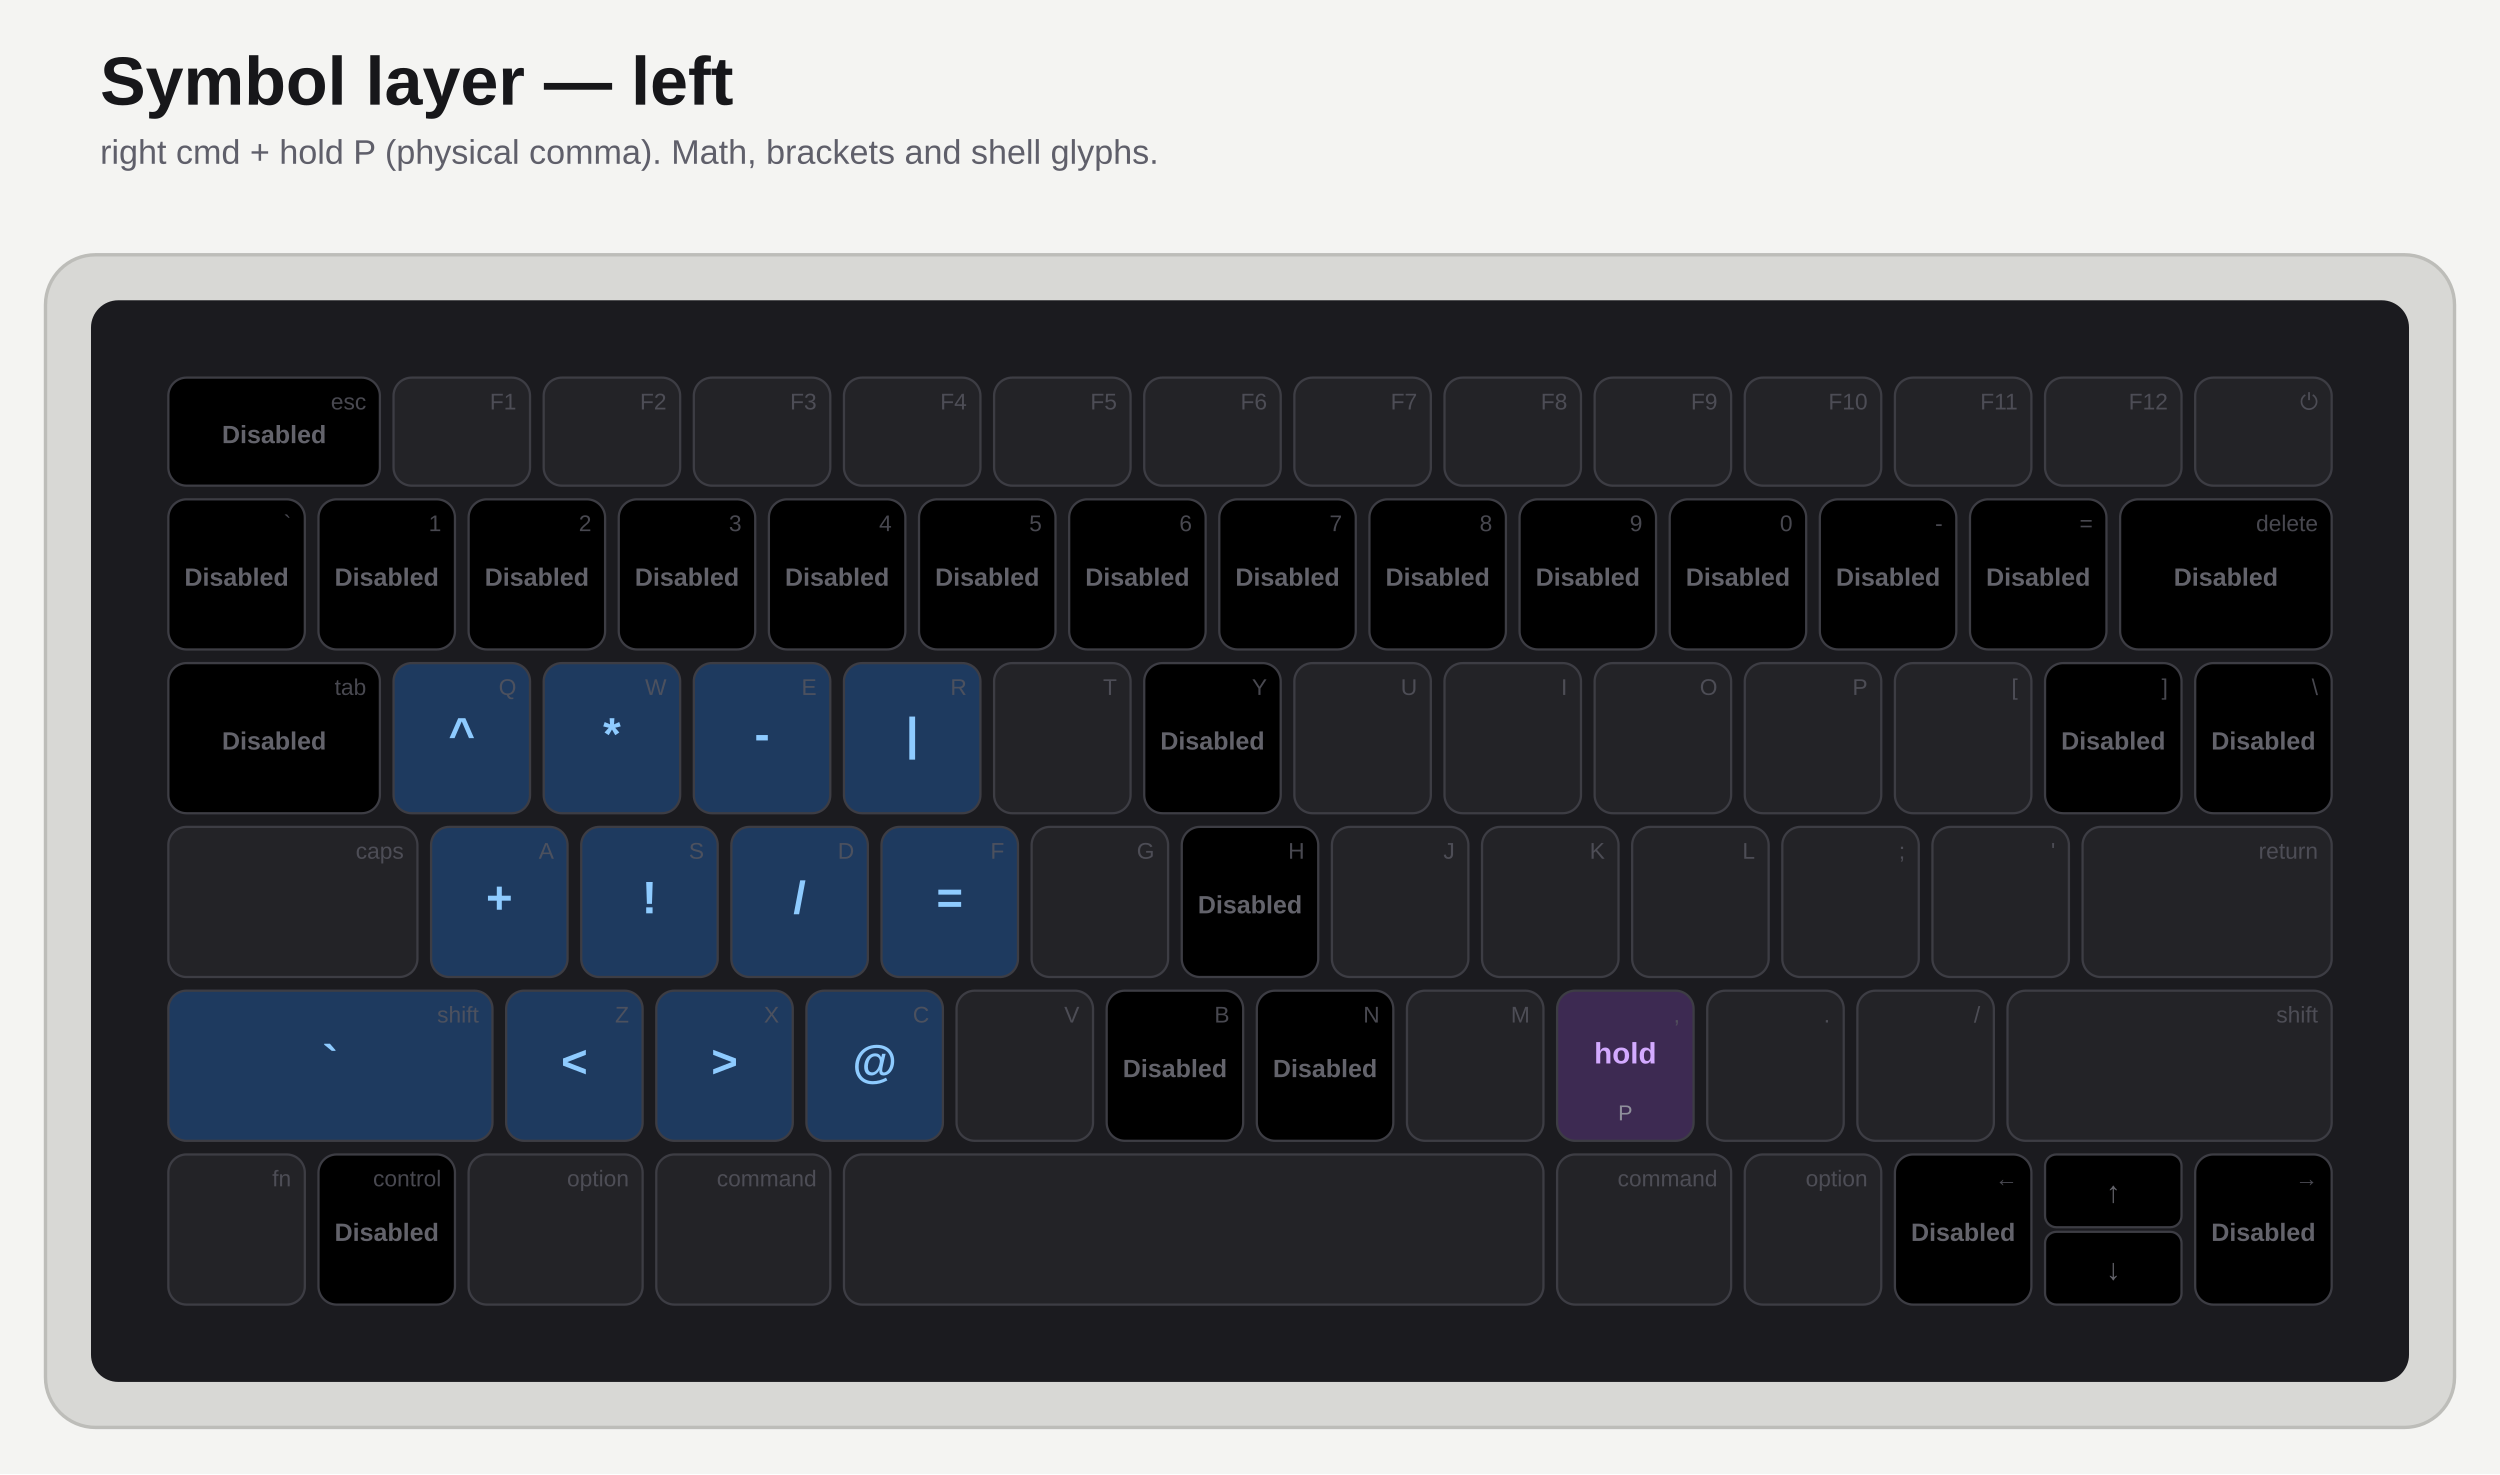
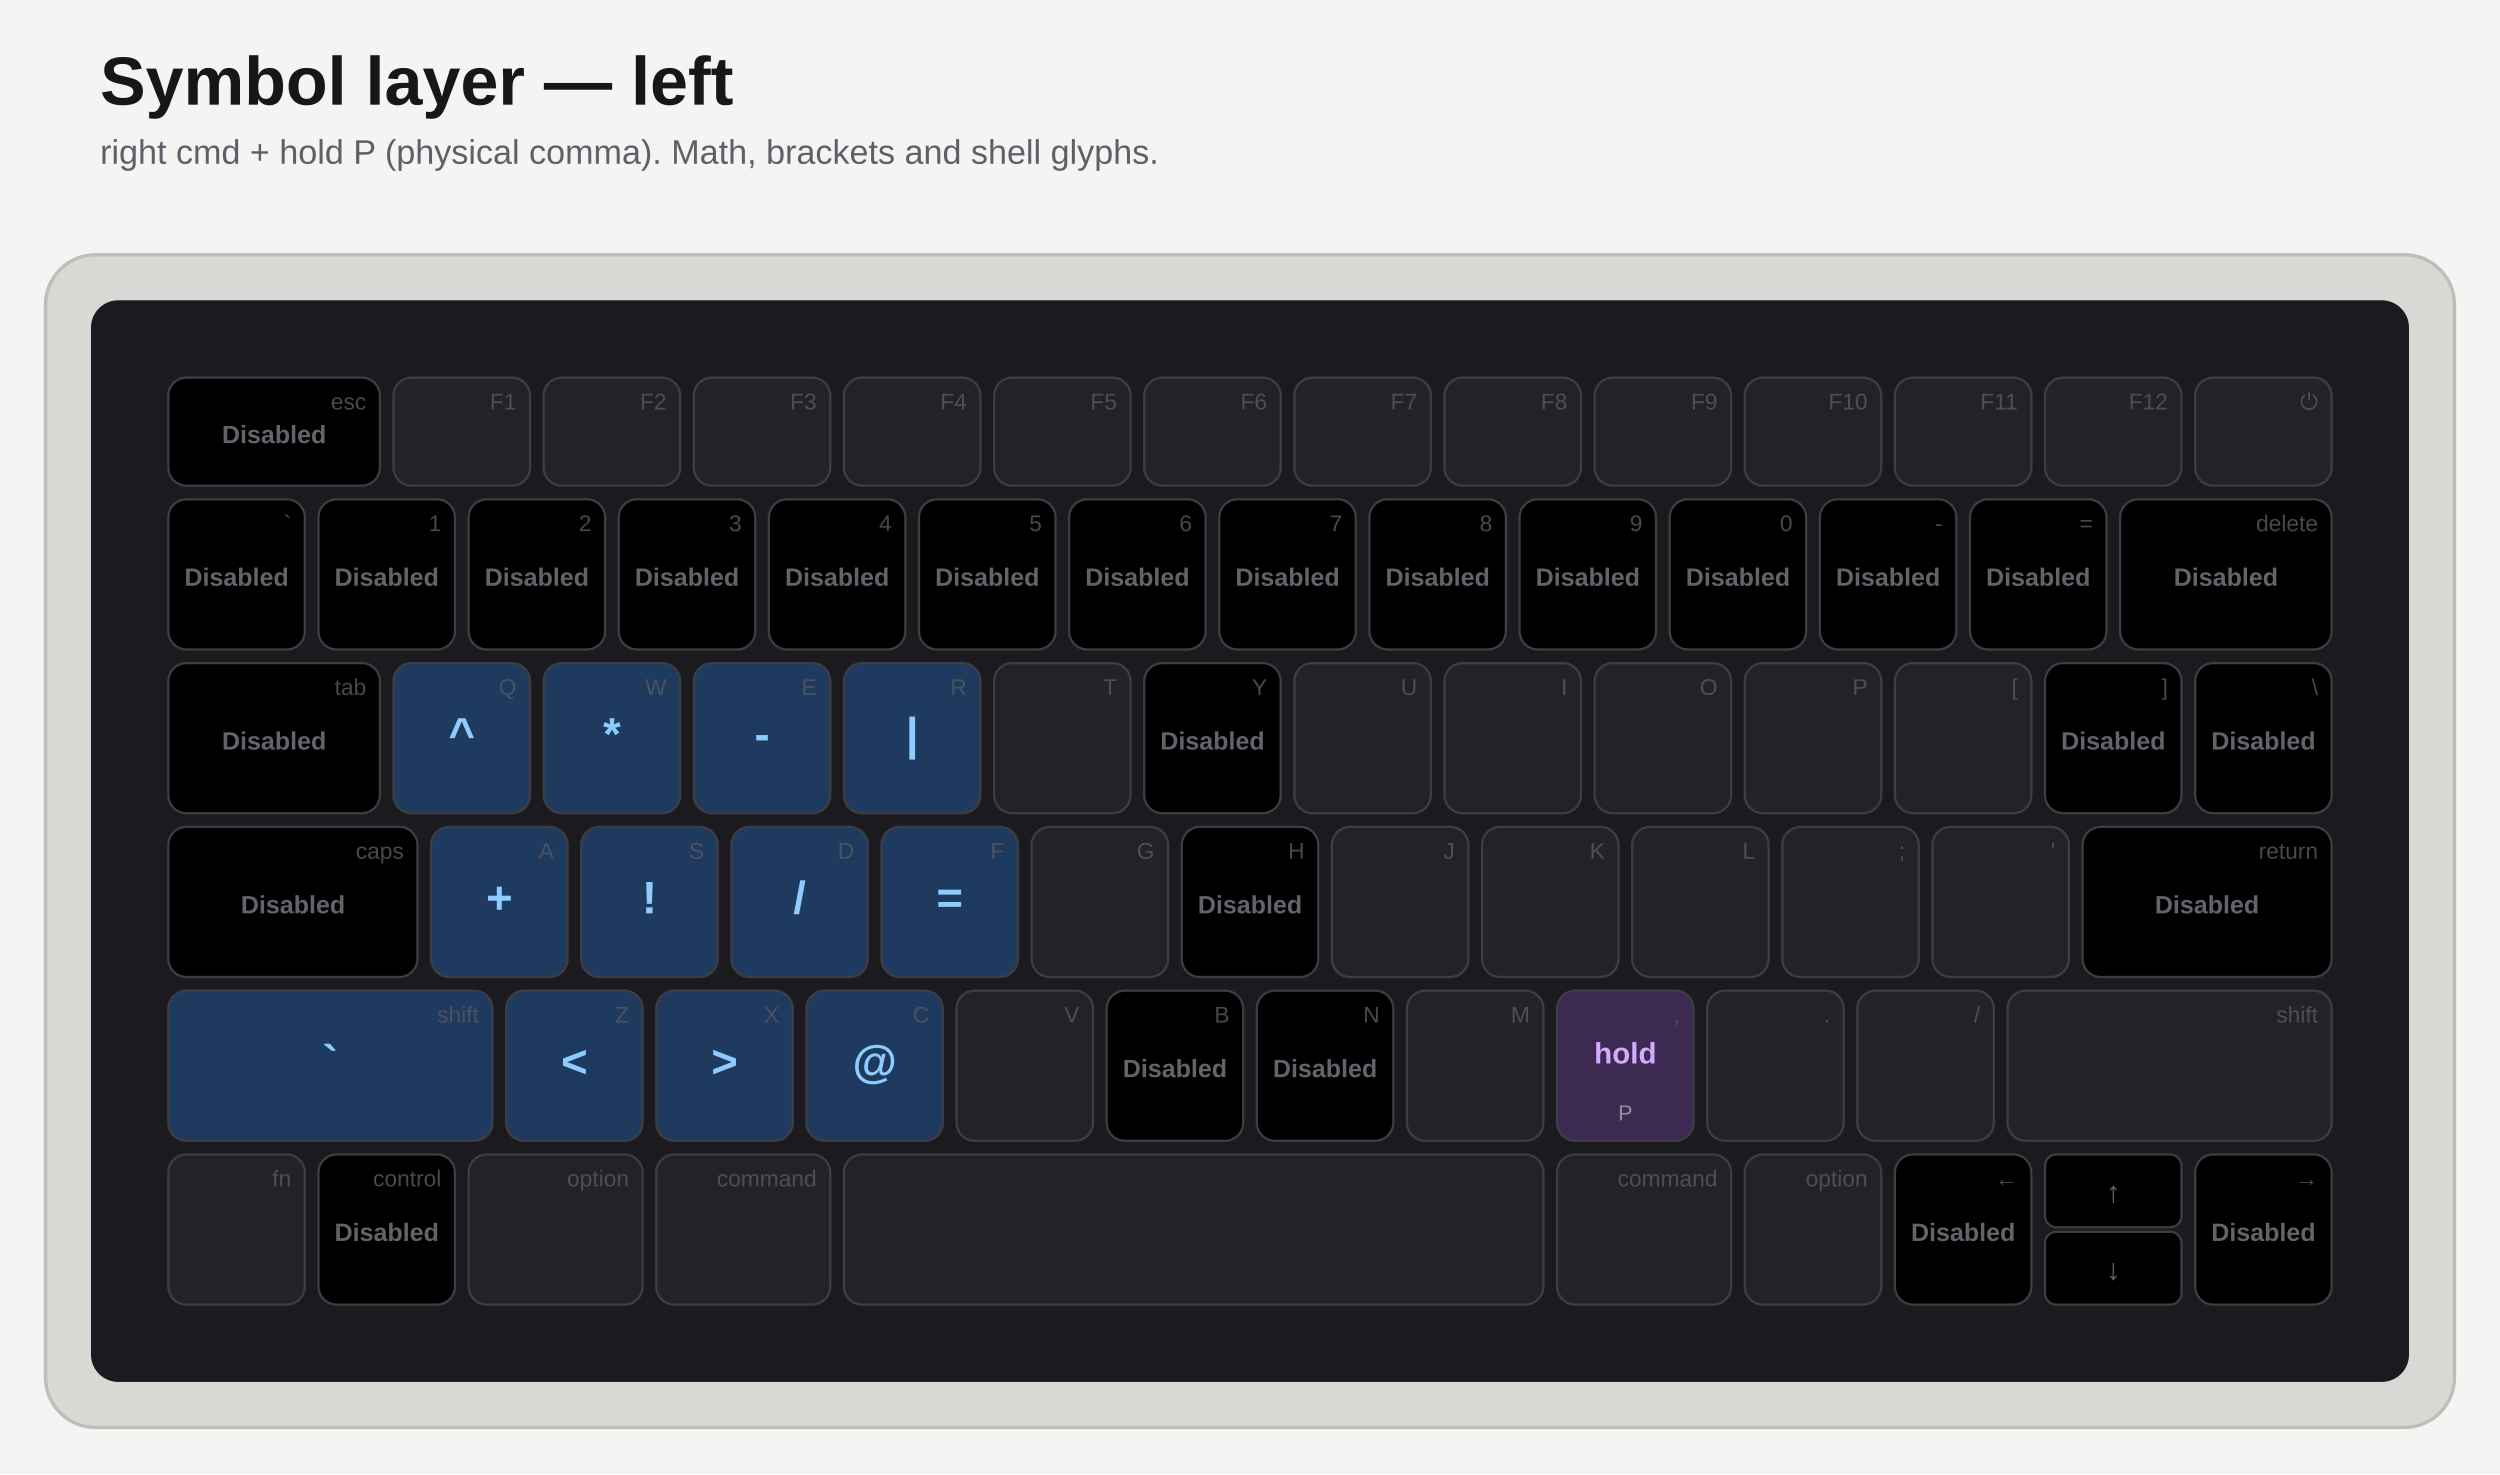
<svg xmlns="http://www.w3.org/2000/svg" width="1099" height="648" viewBox="0 0 1099 648" role="img" aria-label="Symbol layer — left layer of the splitmac">
  <rect width="1099" height="648" fill="#f4f4f2" />
  <text x="44.0" y="46.0" fill="#17171a" font-size="30" font-weight="700" text-anchor="start" opacity="1.0" font-family="-apple-system, BlinkMacSystemFont, 'SF Pro Text', 'Helvetica Neue', Arial, sans-serif">Symbol layer — left</text>
  <text x="44.0" y="72.0" fill="#5f5f6a" font-size="15" font-weight="400" text-anchor="start" opacity="1.0" font-family="-apple-system, BlinkMacSystemFont, 'SF Pro Text', 'Helvetica Neue', Arial, sans-serif">right cmd + hold P (physical comma). Math, brackets and shell glyphs.</text>
  <rect x="20.0" y="112.0" width="1059.0" height="515.5" rx="22" fill="#d8d8d5" stroke="#bdbdb9" stroke-width="1.5" />
  <rect x="40.0" y="132.0" width="1019.0" height="475.5" rx="12" fill="#1b1b1f" />
  <rect x="74.0" y="166.0" width="93.0" height="47.5" rx="8" fill="#000000" stroke="#3d3d44" stroke-width="1" />
  <text x="161.0" y="180.0" fill="#55555e" font-size="10" font-weight="500" text-anchor="end" opacity="0.85" font-family="-apple-system, BlinkMacSystemFont, 'SF Pro Text', 'Helvetica Neue', Arial, sans-serif">esc</text>
  <text x="120.5" y="194.8" fill="#63636b" font-size="11" font-weight="600" text-anchor="middle" opacity="1.0" font-family="-apple-system, BlinkMacSystemFont, 'SF Pro Text', 'Helvetica Neue', Arial, sans-serif">Disabled</text>
  <rect x="173.0" y="166.0" width="60.0" height="47.5" rx="8" fill="#232327" stroke="#3d3d44" stroke-width="1" />
  <text x="227.0" y="180.0" fill="#55555e" font-size="10" font-weight="500" text-anchor="end" opacity="0.85" font-family="-apple-system, BlinkMacSystemFont, 'SF Pro Text', 'Helvetica Neue', Arial, sans-serif">F1</text>
  <rect x="239.0" y="166.0" width="60.0" height="47.5" rx="8" fill="#232327" stroke="#3d3d44" stroke-width="1" />
  <text x="293.0" y="180.0" fill="#55555e" font-size="10" font-weight="500" text-anchor="end" opacity="0.85" font-family="-apple-system, BlinkMacSystemFont, 'SF Pro Text', 'Helvetica Neue', Arial, sans-serif">F2</text>
  <rect x="305.0" y="166.0" width="60.0" height="47.5" rx="8" fill="#232327" stroke="#3d3d44" stroke-width="1" />
  <text x="359.0" y="180.0" fill="#55555e" font-size="10" font-weight="500" text-anchor="end" opacity="0.85" font-family="-apple-system, BlinkMacSystemFont, 'SF Pro Text', 'Helvetica Neue', Arial, sans-serif">F3</text>
  <rect x="371.0" y="166.0" width="60.0" height="47.5" rx="8" fill="#232327" stroke="#3d3d44" stroke-width="1" />
  <text x="425.0" y="180.0" fill="#55555e" font-size="10" font-weight="500" text-anchor="end" opacity="0.85" font-family="-apple-system, BlinkMacSystemFont, 'SF Pro Text', 'Helvetica Neue', Arial, sans-serif">F4</text>
  <rect x="437.0" y="166.0" width="60.0" height="47.5" rx="8" fill="#232327" stroke="#3d3d44" stroke-width="1" />
  <text x="491.0" y="180.0" fill="#55555e" font-size="10" font-weight="500" text-anchor="end" opacity="0.85" font-family="-apple-system, BlinkMacSystemFont, 'SF Pro Text', 'Helvetica Neue', Arial, sans-serif">F5</text>
  <rect x="503.0" y="166.0" width="60.0" height="47.5" rx="8" fill="#232327" stroke="#3d3d44" stroke-width="1" />
  <text x="557.0" y="180.0" fill="#55555e" font-size="10" font-weight="500" text-anchor="end" opacity="0.85" font-family="-apple-system, BlinkMacSystemFont, 'SF Pro Text', 'Helvetica Neue', Arial, sans-serif">F6</text>
  <rect x="569.0" y="166.0" width="60.0" height="47.5" rx="8" fill="#232327" stroke="#3d3d44" stroke-width="1" />
  <text x="623.0" y="180.0" fill="#55555e" font-size="10" font-weight="500" text-anchor="end" opacity="0.85" font-family="-apple-system, BlinkMacSystemFont, 'SF Pro Text', 'Helvetica Neue', Arial, sans-serif">F7</text>
  <rect x="635.0" y="166.0" width="60.0" height="47.5" rx="8" fill="#232327" stroke="#3d3d44" stroke-width="1" />
  <text x="689.0" y="180.0" fill="#55555e" font-size="10" font-weight="500" text-anchor="end" opacity="0.85" font-family="-apple-system, BlinkMacSystemFont, 'SF Pro Text', 'Helvetica Neue', Arial, sans-serif">F8</text>
  <rect x="701.0" y="166.0" width="60.0" height="47.5" rx="8" fill="#232327" stroke="#3d3d44" stroke-width="1" />
  <text x="755.0" y="180.0" fill="#55555e" font-size="10" font-weight="500" text-anchor="end" opacity="0.85" font-family="-apple-system, BlinkMacSystemFont, 'SF Pro Text', 'Helvetica Neue', Arial, sans-serif">F9</text>
  <rect x="767.0" y="166.0" width="60.0" height="47.5" rx="8" fill="#232327" stroke="#3d3d44" stroke-width="1" />
  <text x="821.0" y="180.0" fill="#55555e" font-size="10" font-weight="500" text-anchor="end" opacity="0.85" font-family="-apple-system, BlinkMacSystemFont, 'SF Pro Text', 'Helvetica Neue', Arial, sans-serif">F10</text>
  <rect x="833.0" y="166.0" width="60.0" height="47.5" rx="8" fill="#232327" stroke="#3d3d44" stroke-width="1" />
  <text x="887.0" y="180.0" fill="#55555e" font-size="10" font-weight="500" text-anchor="end" opacity="0.85" font-family="-apple-system, BlinkMacSystemFont, 'SF Pro Text', 'Helvetica Neue', Arial, sans-serif">F11</text>
  <rect x="899.0" y="166.0" width="60.0" height="47.5" rx="8" fill="#232327" stroke="#3d3d44" stroke-width="1" />
  <text x="953.0" y="180.0" fill="#55555e" font-size="10" font-weight="500" text-anchor="end" opacity="0.85" font-family="-apple-system, BlinkMacSystemFont, 'SF Pro Text', 'Helvetica Neue', Arial, sans-serif">F12</text>
  <rect x="965.0" y="166.0" width="60.0" height="47.5" rx="8" fill="#232327" stroke="#3d3d44" stroke-width="1" />
  <text x="1019.0" y="180.0" fill="#55555e" font-size="10" font-weight="500" text-anchor="end" opacity="0.85" font-family="-apple-system, BlinkMacSystemFont, 'SF Pro Text', 'Helvetica Neue', Arial, sans-serif">⏻</text>
  <rect x="74.0" y="219.5" width="60.0" height="66.0" rx="8" fill="#000000" stroke="#3d3d44" stroke-width="1" />
  <text x="128.0" y="233.5" fill="#55555e" font-size="10" font-weight="500" text-anchor="end" opacity="0.85" font-family="-apple-system, BlinkMacSystemFont, 'SF Pro Text', 'Helvetica Neue', Arial, sans-serif">`</text>
  <text x="104.0" y="257.5" fill="#63636b" font-size="11" font-weight="600" text-anchor="middle" opacity="1.0" font-family="-apple-system, BlinkMacSystemFont, 'SF Pro Text', 'Helvetica Neue', Arial, sans-serif">Disabled</text>
  <rect x="140.0" y="219.5" width="60.0" height="66.0" rx="8" fill="#000000" stroke="#3d3d44" stroke-width="1" />
  <text x="194.0" y="233.5" fill="#55555e" font-size="10" font-weight="500" text-anchor="end" opacity="0.85" font-family="-apple-system, BlinkMacSystemFont, 'SF Pro Text', 'Helvetica Neue', Arial, sans-serif">1</text>
  <text x="170.0" y="257.5" fill="#63636b" font-size="11" font-weight="600" text-anchor="middle" opacity="1.0" font-family="-apple-system, BlinkMacSystemFont, 'SF Pro Text', 'Helvetica Neue', Arial, sans-serif">Disabled</text>
  <rect x="206.0" y="219.5" width="60.0" height="66.0" rx="8" fill="#000000" stroke="#3d3d44" stroke-width="1" />
  <text x="260.0" y="233.5" fill="#55555e" font-size="10" font-weight="500" text-anchor="end" opacity="0.85" font-family="-apple-system, BlinkMacSystemFont, 'SF Pro Text', 'Helvetica Neue', Arial, sans-serif">2</text>
  <text x="236.0" y="257.5" fill="#63636b" font-size="11" font-weight="600" text-anchor="middle" opacity="1.0" font-family="-apple-system, BlinkMacSystemFont, 'SF Pro Text', 'Helvetica Neue', Arial, sans-serif">Disabled</text>
  <rect x="272.0" y="219.5" width="60.0" height="66.0" rx="8" fill="#000000" stroke="#3d3d44" stroke-width="1" />
  <text x="326.0" y="233.5" fill="#55555e" font-size="10" font-weight="500" text-anchor="end" opacity="0.85" font-family="-apple-system, BlinkMacSystemFont, 'SF Pro Text', 'Helvetica Neue', Arial, sans-serif">3</text>
  <text x="302.0" y="257.5" fill="#63636b" font-size="11" font-weight="600" text-anchor="middle" opacity="1.0" font-family="-apple-system, BlinkMacSystemFont, 'SF Pro Text', 'Helvetica Neue', Arial, sans-serif">Disabled</text>
  <rect x="338.0" y="219.5" width="60.0" height="66.0" rx="8" fill="#000000" stroke="#3d3d44" stroke-width="1" />
  <text x="392.0" y="233.5" fill="#55555e" font-size="10" font-weight="500" text-anchor="end" opacity="0.85" font-family="-apple-system, BlinkMacSystemFont, 'SF Pro Text', 'Helvetica Neue', Arial, sans-serif">4</text>
  <text x="368.0" y="257.5" fill="#63636b" font-size="11" font-weight="600" text-anchor="middle" opacity="1.0" font-family="-apple-system, BlinkMacSystemFont, 'SF Pro Text', 'Helvetica Neue', Arial, sans-serif">Disabled</text>
  <rect x="404.0" y="219.5" width="60.0" height="66.0" rx="8" fill="#000000" stroke="#3d3d44" stroke-width="1" />
  <text x="458.0" y="233.5" fill="#55555e" font-size="10" font-weight="500" text-anchor="end" opacity="0.85" font-family="-apple-system, BlinkMacSystemFont, 'SF Pro Text', 'Helvetica Neue', Arial, sans-serif">5</text>
  <text x="434.0" y="257.5" fill="#63636b" font-size="11" font-weight="600" text-anchor="middle" opacity="1.0" font-family="-apple-system, BlinkMacSystemFont, 'SF Pro Text', 'Helvetica Neue', Arial, sans-serif">Disabled</text>
  <rect x="470.0" y="219.5" width="60.0" height="66.0" rx="8" fill="#000000" stroke="#3d3d44" stroke-width="1" />
  <text x="524.0" y="233.5" fill="#55555e" font-size="10" font-weight="500" text-anchor="end" opacity="0.85" font-family="-apple-system, BlinkMacSystemFont, 'SF Pro Text', 'Helvetica Neue', Arial, sans-serif">6</text>
  <text x="500.0" y="257.5" fill="#63636b" font-size="11" font-weight="600" text-anchor="middle" opacity="1.0" font-family="-apple-system, BlinkMacSystemFont, 'SF Pro Text', 'Helvetica Neue', Arial, sans-serif">Disabled</text>
  <rect x="536.0" y="219.5" width="60.0" height="66.0" rx="8" fill="#000000" stroke="#3d3d44" stroke-width="1" />
  <text x="590.0" y="233.5" fill="#55555e" font-size="10" font-weight="500" text-anchor="end" opacity="0.85" font-family="-apple-system, BlinkMacSystemFont, 'SF Pro Text', 'Helvetica Neue', Arial, sans-serif">7</text>
  <text x="566.0" y="257.5" fill="#63636b" font-size="11" font-weight="600" text-anchor="middle" opacity="1.0" font-family="-apple-system, BlinkMacSystemFont, 'SF Pro Text', 'Helvetica Neue', Arial, sans-serif">Disabled</text>
  <rect x="602.0" y="219.5" width="60.0" height="66.0" rx="8" fill="#000000" stroke="#3d3d44" stroke-width="1" />
  <text x="656.0" y="233.5" fill="#55555e" font-size="10" font-weight="500" text-anchor="end" opacity="0.85" font-family="-apple-system, BlinkMacSystemFont, 'SF Pro Text', 'Helvetica Neue', Arial, sans-serif">8</text>
  <text x="632.0" y="257.5" fill="#63636b" font-size="11" font-weight="600" text-anchor="middle" opacity="1.0" font-family="-apple-system, BlinkMacSystemFont, 'SF Pro Text', 'Helvetica Neue', Arial, sans-serif">Disabled</text>
  <rect x="668.0" y="219.5" width="60.0" height="66.0" rx="8" fill="#000000" stroke="#3d3d44" stroke-width="1" />
  <text x="722.0" y="233.5" fill="#55555e" font-size="10" font-weight="500" text-anchor="end" opacity="0.85" font-family="-apple-system, BlinkMacSystemFont, 'SF Pro Text', 'Helvetica Neue', Arial, sans-serif">9</text>
  <text x="698.0" y="257.5" fill="#63636b" font-size="11" font-weight="600" text-anchor="middle" opacity="1.0" font-family="-apple-system, BlinkMacSystemFont, 'SF Pro Text', 'Helvetica Neue', Arial, sans-serif">Disabled</text>
  <rect x="734.0" y="219.5" width="60.0" height="66.0" rx="8" fill="#000000" stroke="#3d3d44" stroke-width="1" />
  <text x="788.0" y="233.5" fill="#55555e" font-size="10" font-weight="500" text-anchor="end" opacity="0.85" font-family="-apple-system, BlinkMacSystemFont, 'SF Pro Text', 'Helvetica Neue', Arial, sans-serif">0</text>
  <text x="764.0" y="257.5" fill="#63636b" font-size="11" font-weight="600" text-anchor="middle" opacity="1.0" font-family="-apple-system, BlinkMacSystemFont, 'SF Pro Text', 'Helvetica Neue', Arial, sans-serif">Disabled</text>
  <rect x="800.0" y="219.5" width="60.0" height="66.0" rx="8" fill="#000000" stroke="#3d3d44" stroke-width="1" />
  <text x="854.0" y="233.5" fill="#55555e" font-size="10" font-weight="500" text-anchor="end" opacity="0.85" font-family="-apple-system, BlinkMacSystemFont, 'SF Pro Text', 'Helvetica Neue', Arial, sans-serif">-</text>
  <text x="830.0" y="257.5" fill="#63636b" font-size="11" font-weight="600" text-anchor="middle" opacity="1.0" font-family="-apple-system, BlinkMacSystemFont, 'SF Pro Text', 'Helvetica Neue', Arial, sans-serif">Disabled</text>
  <rect x="866.0" y="219.5" width="60.0" height="66.0" rx="8" fill="#000000" stroke="#3d3d44" stroke-width="1" />
  <text x="920.0" y="233.5" fill="#55555e" font-size="10" font-weight="500" text-anchor="end" opacity="0.85" font-family="-apple-system, BlinkMacSystemFont, 'SF Pro Text', 'Helvetica Neue', Arial, sans-serif">=</text>
  <text x="896.0" y="257.5" fill="#63636b" font-size="11" font-weight="600" text-anchor="middle" opacity="1.0" font-family="-apple-system, BlinkMacSystemFont, 'SF Pro Text', 'Helvetica Neue', Arial, sans-serif">Disabled</text>
  <rect x="932.0" y="219.5" width="93.0" height="66.0" rx="8" fill="#000000" stroke="#3d3d44" stroke-width="1" />
  <text x="1019.0" y="233.5" fill="#55555e" font-size="10" font-weight="500" text-anchor="end" opacity="0.85" font-family="-apple-system, BlinkMacSystemFont, 'SF Pro Text', 'Helvetica Neue', Arial, sans-serif">delete</text>
  <text x="978.5" y="257.5" fill="#63636b" font-size="11" font-weight="600" text-anchor="middle" opacity="1.0" font-family="-apple-system, BlinkMacSystemFont, 'SF Pro Text', 'Helvetica Neue', Arial, sans-serif">Disabled</text>
  <rect x="74.0" y="291.5" width="93.0" height="66.0" rx="8" fill="#000000" stroke="#3d3d44" stroke-width="1" />
  <text x="161.0" y="305.5" fill="#55555e" font-size="10" font-weight="500" text-anchor="end" opacity="0.85" font-family="-apple-system, BlinkMacSystemFont, 'SF Pro Text', 'Helvetica Neue', Arial, sans-serif">tab</text>
  <text x="120.5" y="329.5" fill="#63636b" font-size="11" font-weight="600" text-anchor="middle" opacity="1.0" font-family="-apple-system, BlinkMacSystemFont, 'SF Pro Text', 'Helvetica Neue', Arial, sans-serif">Disabled</text>
  <rect x="173.0" y="291.5" width="60.0" height="66.0" rx="8" fill="#1e3a5f" stroke="#3d3d44" stroke-width="1" />
  <text x="227.0" y="305.5" fill="#55555e" font-size="10" font-weight="500" text-anchor="end" opacity="0.85" font-family="-apple-system, BlinkMacSystemFont, 'SF Pro Text', 'Helvetica Neue', Arial, sans-serif">Q</text>
  <text x="203.0" y="329.5" fill="#8ecbff" font-size="20" font-weight="700" text-anchor="middle" opacity="1.0" font-family="-apple-system, BlinkMacSystemFont, 'SF Pro Text', 'Helvetica Neue', Arial, sans-serif">^</text>
  <rect x="239.0" y="291.5" width="60.0" height="66.0" rx="8" fill="#1e3a5f" stroke="#3d3d44" stroke-width="1" />
  <text x="293.0" y="305.5" fill="#55555e" font-size="10" font-weight="500" text-anchor="end" opacity="0.85" font-family="-apple-system, BlinkMacSystemFont, 'SF Pro Text', 'Helvetica Neue', Arial, sans-serif">W</text>
  <text x="269.0" y="329.5" fill="#8ecbff" font-size="20" font-weight="700" text-anchor="middle" opacity="1.0" font-family="-apple-system, BlinkMacSystemFont, 'SF Pro Text', 'Helvetica Neue', Arial, sans-serif">*</text>
  <rect x="305.0" y="291.5" width="60.0" height="66.0" rx="8" fill="#1e3a5f" stroke="#3d3d44" stroke-width="1" />
  <text x="359.0" y="305.5" fill="#55555e" font-size="10" font-weight="500" text-anchor="end" opacity="0.85" font-family="-apple-system, BlinkMacSystemFont, 'SF Pro Text', 'Helvetica Neue', Arial, sans-serif">E</text>
  <text x="335.0" y="329.5" fill="#8ecbff" font-size="20" font-weight="700" text-anchor="middle" opacity="1.0" font-family="-apple-system, BlinkMacSystemFont, 'SF Pro Text', 'Helvetica Neue', Arial, sans-serif">-</text>
  <rect x="371.0" y="291.5" width="60.0" height="66.0" rx="8" fill="#1e3a5f" stroke="#3d3d44" stroke-width="1" />
  <text x="425.0" y="305.5" fill="#55555e" font-size="10" font-weight="500" text-anchor="end" opacity="0.85" font-family="-apple-system, BlinkMacSystemFont, 'SF Pro Text', 'Helvetica Neue', Arial, sans-serif">R</text>
  <text x="401.0" y="329.5" fill="#8ecbff" font-size="20" font-weight="700" text-anchor="middle" opacity="1.0" font-family="-apple-system, BlinkMacSystemFont, 'SF Pro Text', 'Helvetica Neue', Arial, sans-serif">|</text>
  <rect x="437.0" y="291.5" width="60.0" height="66.0" rx="8" fill="#232327" stroke="#3d3d44" stroke-width="1" />
  <text x="491.0" y="305.5" fill="#55555e" font-size="10" font-weight="500" text-anchor="end" opacity="0.85" font-family="-apple-system, BlinkMacSystemFont, 'SF Pro Text', 'Helvetica Neue', Arial, sans-serif">T</text>
  <rect x="503.0" y="291.5" width="60.0" height="66.0" rx="8" fill="#000000" stroke="#3d3d44" stroke-width="1" />
  <text x="557.0" y="305.5" fill="#55555e" font-size="10" font-weight="500" text-anchor="end" opacity="0.85" font-family="-apple-system, BlinkMacSystemFont, 'SF Pro Text', 'Helvetica Neue', Arial, sans-serif">Y</text>
  <text x="533.0" y="329.5" fill="#63636b" font-size="11" font-weight="600" text-anchor="middle" opacity="1.0" font-family="-apple-system, BlinkMacSystemFont, 'SF Pro Text', 'Helvetica Neue', Arial, sans-serif">Disabled</text>
  <rect x="569.0" y="291.5" width="60.0" height="66.0" rx="8" fill="#232327" stroke="#3d3d44" stroke-width="1" />
  <text x="623.0" y="305.5" fill="#55555e" font-size="10" font-weight="500" text-anchor="end" opacity="0.85" font-family="-apple-system, BlinkMacSystemFont, 'SF Pro Text', 'Helvetica Neue', Arial, sans-serif">U</text>
  <rect x="635.0" y="291.5" width="60.0" height="66.0" rx="8" fill="#232327" stroke="#3d3d44" stroke-width="1" />
  <text x="689.0" y="305.5" fill="#55555e" font-size="10" font-weight="500" text-anchor="end" opacity="0.85" font-family="-apple-system, BlinkMacSystemFont, 'SF Pro Text', 'Helvetica Neue', Arial, sans-serif">I</text>
  <rect x="701.0" y="291.5" width="60.0" height="66.0" rx="8" fill="#232327" stroke="#3d3d44" stroke-width="1" />
  <text x="755.0" y="305.5" fill="#55555e" font-size="10" font-weight="500" text-anchor="end" opacity="0.85" font-family="-apple-system, BlinkMacSystemFont, 'SF Pro Text', 'Helvetica Neue', Arial, sans-serif">O</text>
  <rect x="767.0" y="291.5" width="60.0" height="66.0" rx="8" fill="#232327" stroke="#3d3d44" stroke-width="1" />
  <text x="821.0" y="305.5" fill="#55555e" font-size="10" font-weight="500" text-anchor="end" opacity="0.85" font-family="-apple-system, BlinkMacSystemFont, 'SF Pro Text', 'Helvetica Neue', Arial, sans-serif">P</text>
  <rect x="833.0" y="291.5" width="60.0" height="66.0" rx="8" fill="#232327" stroke="#3d3d44" stroke-width="1" />
  <text x="887.0" y="305.5" fill="#55555e" font-size="10" font-weight="500" text-anchor="end" opacity="0.85" font-family="-apple-system, BlinkMacSystemFont, 'SF Pro Text', 'Helvetica Neue', Arial, sans-serif">[</text>
  <rect x="899.0" y="291.5" width="60.0" height="66.0" rx="8" fill="#000000" stroke="#3d3d44" stroke-width="1" />
  <text x="953.0" y="305.5" fill="#55555e" font-size="10" font-weight="500" text-anchor="end" opacity="0.85" font-family="-apple-system, BlinkMacSystemFont, 'SF Pro Text', 'Helvetica Neue', Arial, sans-serif">]</text>
  <text x="929.0" y="329.5" fill="#63636b" font-size="11" font-weight="600" text-anchor="middle" opacity="1.0" font-family="-apple-system, BlinkMacSystemFont, 'SF Pro Text', 'Helvetica Neue', Arial, sans-serif">Disabled</text>
  <rect x="965.0" y="291.5" width="60.0" height="66.0" rx="8" fill="#000000" stroke="#3d3d44" stroke-width="1" />
  <text x="1019.0" y="305.5" fill="#55555e" font-size="10" font-weight="500" text-anchor="end" opacity="0.85" font-family="-apple-system, BlinkMacSystemFont, 'SF Pro Text', 'Helvetica Neue', Arial, sans-serif">\</text>
  <text x="995.0" y="329.5" fill="#63636b" font-size="11" font-weight="600" text-anchor="middle" opacity="1.0" font-family="-apple-system, BlinkMacSystemFont, 'SF Pro Text', 'Helvetica Neue', Arial, sans-serif">Disabled</text>
-   <rect x="74.0" y="363.5" width="109.5" height="66.0" rx="8" fill="#232327" stroke="#3d3d44" stroke-width="1" />
+   <rect x="74.0" y="363.5" width="109.5" height="66.0" rx="8" fill="#000000" stroke="#3d3d44" stroke-width="1" />
  <text x="177.5" y="377.5" fill="#55555e" font-size="10" font-weight="500" text-anchor="end" opacity="0.85" font-family="-apple-system, BlinkMacSystemFont, 'SF Pro Text', 'Helvetica Neue', Arial, sans-serif">caps</text>
+   <text x="128.8" y="401.5" fill="#63636b" font-size="11" font-weight="600" text-anchor="middle" opacity="1.0" font-family="-apple-system, BlinkMacSystemFont, 'SF Pro Text', 'Helvetica Neue', Arial, sans-serif">Disabled</text>
  <rect x="189.5" y="363.5" width="60.0" height="66.0" rx="8" fill="#1e3a5f" stroke="#3d3d44" stroke-width="1" />
  <text x="243.5" y="377.5" fill="#55555e" font-size="10" font-weight="500" text-anchor="end" opacity="0.85" font-family="-apple-system, BlinkMacSystemFont, 'SF Pro Text', 'Helvetica Neue', Arial, sans-serif">A</text>
  <text x="219.5" y="401.5" fill="#8ecbff" font-size="20" font-weight="700" text-anchor="middle" opacity="1.0" font-family="-apple-system, BlinkMacSystemFont, 'SF Pro Text', 'Helvetica Neue', Arial, sans-serif">+</text>
  <rect x="255.5" y="363.5" width="60.0" height="66.0" rx="8" fill="#1e3a5f" stroke="#3d3d44" stroke-width="1" />
  <text x="309.5" y="377.5" fill="#55555e" font-size="10" font-weight="500" text-anchor="end" opacity="0.85" font-family="-apple-system, BlinkMacSystemFont, 'SF Pro Text', 'Helvetica Neue', Arial, sans-serif">S</text>
  <text x="285.5" y="401.5" fill="#8ecbff" font-size="20" font-weight="700" text-anchor="middle" opacity="1.0" font-family="-apple-system, BlinkMacSystemFont, 'SF Pro Text', 'Helvetica Neue', Arial, sans-serif">!</text>
  <rect x="321.5" y="363.5" width="60.0" height="66.0" rx="8" fill="#1e3a5f" stroke="#3d3d44" stroke-width="1" />
  <text x="375.5" y="377.5" fill="#55555e" font-size="10" font-weight="500" text-anchor="end" opacity="0.85" font-family="-apple-system, BlinkMacSystemFont, 'SF Pro Text', 'Helvetica Neue', Arial, sans-serif">D</text>
  <text x="351.5" y="401.5" fill="#8ecbff" font-size="20" font-weight="700" text-anchor="middle" opacity="1.0" font-family="-apple-system, BlinkMacSystemFont, 'SF Pro Text', 'Helvetica Neue', Arial, sans-serif">/</text>
  <rect x="387.5" y="363.5" width="60.0" height="66.0" rx="8" fill="#1e3a5f" stroke="#3d3d44" stroke-width="1" />
  <text x="441.5" y="377.5" fill="#55555e" font-size="10" font-weight="500" text-anchor="end" opacity="0.85" font-family="-apple-system, BlinkMacSystemFont, 'SF Pro Text', 'Helvetica Neue', Arial, sans-serif">F</text>
  <text x="417.5" y="401.5" fill="#8ecbff" font-size="20" font-weight="700" text-anchor="middle" opacity="1.0" font-family="-apple-system, BlinkMacSystemFont, 'SF Pro Text', 'Helvetica Neue', Arial, sans-serif">=</text>
  <rect x="453.5" y="363.5" width="60.0" height="66.0" rx="8" fill="#232327" stroke="#3d3d44" stroke-width="1" />
  <text x="507.5" y="377.5" fill="#55555e" font-size="10" font-weight="500" text-anchor="end" opacity="0.85" font-family="-apple-system, BlinkMacSystemFont, 'SF Pro Text', 'Helvetica Neue', Arial, sans-serif">G</text>
  <rect x="519.5" y="363.5" width="60.0" height="66.0" rx="8" fill="#000000" stroke="#3d3d44" stroke-width="1" />
  <text x="573.5" y="377.5" fill="#55555e" font-size="10" font-weight="500" text-anchor="end" opacity="0.85" font-family="-apple-system, BlinkMacSystemFont, 'SF Pro Text', 'Helvetica Neue', Arial, sans-serif">H</text>
  <text x="549.5" y="401.5" fill="#63636b" font-size="11" font-weight="600" text-anchor="middle" opacity="1.0" font-family="-apple-system, BlinkMacSystemFont, 'SF Pro Text', 'Helvetica Neue', Arial, sans-serif">Disabled</text>
  <rect x="585.5" y="363.5" width="60.0" height="66.0" rx="8" fill="#232327" stroke="#3d3d44" stroke-width="1" />
  <text x="639.5" y="377.5" fill="#55555e" font-size="10" font-weight="500" text-anchor="end" opacity="0.85" font-family="-apple-system, BlinkMacSystemFont, 'SF Pro Text', 'Helvetica Neue', Arial, sans-serif">J</text>
  <rect x="651.5" y="363.5" width="60.0" height="66.0" rx="8" fill="#232327" stroke="#3d3d44" stroke-width="1" />
  <text x="705.5" y="377.5" fill="#55555e" font-size="10" font-weight="500" text-anchor="end" opacity="0.85" font-family="-apple-system, BlinkMacSystemFont, 'SF Pro Text', 'Helvetica Neue', Arial, sans-serif">K</text>
  <rect x="717.5" y="363.5" width="60.0" height="66.0" rx="8" fill="#232327" stroke="#3d3d44" stroke-width="1" />
  <text x="771.5" y="377.5" fill="#55555e" font-size="10" font-weight="500" text-anchor="end" opacity="0.85" font-family="-apple-system, BlinkMacSystemFont, 'SF Pro Text', 'Helvetica Neue', Arial, sans-serif">L</text>
  <rect x="783.5" y="363.5" width="60.0" height="66.0" rx="8" fill="#232327" stroke="#3d3d44" stroke-width="1" />
  <text x="837.5" y="377.5" fill="#55555e" font-size="10" font-weight="500" text-anchor="end" opacity="0.85" font-family="-apple-system, BlinkMacSystemFont, 'SF Pro Text', 'Helvetica Neue', Arial, sans-serif">;</text>
  <rect x="849.5" y="363.5" width="60.0" height="66.0" rx="8" fill="#232327" stroke="#3d3d44" stroke-width="1" />
  <text x="903.5" y="377.5" fill="#55555e" font-size="10" font-weight="500" text-anchor="end" opacity="0.85" font-family="-apple-system, BlinkMacSystemFont, 'SF Pro Text', 'Helvetica Neue', Arial, sans-serif">'</text>
-   <rect x="915.5" y="363.5" width="109.5" height="66.0" rx="8" fill="#232327" stroke="#3d3d44" stroke-width="1" />
+   <rect x="915.5" y="363.5" width="109.5" height="66.0" rx="8" fill="#000000" stroke="#3d3d44" stroke-width="1" />
  <text x="1019.0" y="377.5" fill="#55555e" font-size="10" font-weight="500" text-anchor="end" opacity="0.85" font-family="-apple-system, BlinkMacSystemFont, 'SF Pro Text', 'Helvetica Neue', Arial, sans-serif">return</text>
+   <text x="970.2" y="401.5" fill="#63636b" font-size="11" font-weight="600" text-anchor="middle" opacity="1.0" font-family="-apple-system, BlinkMacSystemFont, 'SF Pro Text', 'Helvetica Neue', Arial, sans-serif">Disabled</text>
  <rect x="74.0" y="435.5" width="142.5" height="66.0" rx="8" fill="#1e3a5f" stroke="#3d3d44" stroke-width="1" />
  <text x="210.5" y="449.5" fill="#55555e" font-size="10" font-weight="500" text-anchor="end" opacity="0.85" font-family="-apple-system, BlinkMacSystemFont, 'SF Pro Text', 'Helvetica Neue', Arial, sans-serif">shift</text>
  <text x="145.2" y="473.5" fill="#8ecbff" font-size="20" font-weight="700" text-anchor="middle" opacity="1.0" font-family="-apple-system, BlinkMacSystemFont, 'SF Pro Text', 'Helvetica Neue', Arial, sans-serif">`</text>
  <rect x="222.5" y="435.5" width="60.0" height="66.0" rx="8" fill="#1e3a5f" stroke="#3d3d44" stroke-width="1" />
  <text x="276.5" y="449.5" fill="#55555e" font-size="10" font-weight="500" text-anchor="end" opacity="0.85" font-family="-apple-system, BlinkMacSystemFont, 'SF Pro Text', 'Helvetica Neue', Arial, sans-serif">Z</text>
  <text x="252.5" y="473.5" fill="#8ecbff" font-size="20" font-weight="700" text-anchor="middle" opacity="1.0" font-family="-apple-system, BlinkMacSystemFont, 'SF Pro Text', 'Helvetica Neue', Arial, sans-serif">&lt;</text>
  <rect x="288.5" y="435.5" width="60.0" height="66.0" rx="8" fill="#1e3a5f" stroke="#3d3d44" stroke-width="1" />
  <text x="342.5" y="449.5" fill="#55555e" font-size="10" font-weight="500" text-anchor="end" opacity="0.85" font-family="-apple-system, BlinkMacSystemFont, 'SF Pro Text', 'Helvetica Neue', Arial, sans-serif">X</text>
  <text x="318.5" y="473.5" fill="#8ecbff" font-size="20" font-weight="700" text-anchor="middle" opacity="1.0" font-family="-apple-system, BlinkMacSystemFont, 'SF Pro Text', 'Helvetica Neue', Arial, sans-serif">&gt;</text>
  <rect x="354.5" y="435.5" width="60.0" height="66.0" rx="8" fill="#1e3a5f" stroke="#3d3d44" stroke-width="1" />
  <text x="408.5" y="449.5" fill="#55555e" font-size="10" font-weight="500" text-anchor="end" opacity="0.85" font-family="-apple-system, BlinkMacSystemFont, 'SF Pro Text', 'Helvetica Neue', Arial, sans-serif">C</text>
  <text x="384.5" y="473.5" fill="#8ecbff" font-size="20" font-weight="700" text-anchor="middle" opacity="1.0" font-family="-apple-system, BlinkMacSystemFont, 'SF Pro Text', 'Helvetica Neue', Arial, sans-serif">@</text>
  <rect x="420.5" y="435.5" width="60.0" height="66.0" rx="8" fill="#232327" stroke="#3d3d44" stroke-width="1" />
  <text x="474.5" y="449.5" fill="#55555e" font-size="10" font-weight="500" text-anchor="end" opacity="0.85" font-family="-apple-system, BlinkMacSystemFont, 'SF Pro Text', 'Helvetica Neue', Arial, sans-serif">V</text>
  <rect x="486.5" y="435.5" width="60.0" height="66.0" rx="8" fill="#000000" stroke="#3d3d44" stroke-width="1" />
  <text x="540.5" y="449.5" fill="#55555e" font-size="10" font-weight="500" text-anchor="end" opacity="0.85" font-family="-apple-system, BlinkMacSystemFont, 'SF Pro Text', 'Helvetica Neue', Arial, sans-serif">B</text>
  <text x="516.5" y="473.5" fill="#63636b" font-size="11" font-weight="600" text-anchor="middle" opacity="1.0" font-family="-apple-system, BlinkMacSystemFont, 'SF Pro Text', 'Helvetica Neue', Arial, sans-serif">Disabled</text>
  <rect x="552.5" y="435.5" width="60.0" height="66.0" rx="8" fill="#000000" stroke="#3d3d44" stroke-width="1" />
  <text x="606.5" y="449.5" fill="#55555e" font-size="10" font-weight="500" text-anchor="end" opacity="0.85" font-family="-apple-system, BlinkMacSystemFont, 'SF Pro Text', 'Helvetica Neue', Arial, sans-serif">N</text>
  <text x="582.5" y="473.5" fill="#63636b" font-size="11" font-weight="600" text-anchor="middle" opacity="1.0" font-family="-apple-system, BlinkMacSystemFont, 'SF Pro Text', 'Helvetica Neue', Arial, sans-serif">Disabled</text>
  <rect x="618.5" y="435.5" width="60.0" height="66.0" rx="8" fill="#232327" stroke="#3d3d44" stroke-width="1" />
  <text x="672.5" y="449.5" fill="#55555e" font-size="10" font-weight="500" text-anchor="end" opacity="0.85" font-family="-apple-system, BlinkMacSystemFont, 'SF Pro Text', 'Helvetica Neue', Arial, sans-serif">M</text>
  <rect x="684.5" y="435.5" width="60.0" height="66.0" rx="8" fill="#3d2a52" stroke="#3d3d44" stroke-width="1" />
  <text x="738.5" y="449.5" fill="#55555e" font-size="10" font-weight="500" text-anchor="end" opacity="0.85" font-family="-apple-system, BlinkMacSystemFont, 'SF Pro Text', 'Helvetica Neue', Arial, sans-serif">,</text>
  <text x="714.5" y="467.5" fill="#d3aaff" font-size="13" font-weight="600" text-anchor="middle" opacity="1.0" font-family="-apple-system, BlinkMacSystemFont, 'SF Pro Text', 'Helvetica Neue', Arial, sans-serif">hold</text>
  <text x="714.5" y="492.5" fill="#8f8f9b" font-size="9.5" font-weight="500" text-anchor="middle" opacity="1.0" font-family="-apple-system, BlinkMacSystemFont, 'SF Pro Text', 'Helvetica Neue', Arial, sans-serif">P</text>
  <rect x="750.5" y="435.5" width="60.0" height="66.0" rx="8" fill="#232327" stroke="#3d3d44" stroke-width="1" />
  <text x="804.5" y="449.5" fill="#55555e" font-size="10" font-weight="500" text-anchor="end" opacity="0.85" font-family="-apple-system, BlinkMacSystemFont, 'SF Pro Text', 'Helvetica Neue', Arial, sans-serif">.</text>
  <rect x="816.5" y="435.5" width="60.0" height="66.0" rx="8" fill="#232327" stroke="#3d3d44" stroke-width="1" />
  <text x="870.5" y="449.5" fill="#55555e" font-size="10" font-weight="500" text-anchor="end" opacity="0.85" font-family="-apple-system, BlinkMacSystemFont, 'SF Pro Text', 'Helvetica Neue', Arial, sans-serif">/</text>
  <rect x="882.5" y="435.5" width="142.5" height="66.0" rx="8" fill="#232327" stroke="#3d3d44" stroke-width="1" />
  <text x="1019.0" y="449.5" fill="#55555e" font-size="10" font-weight="500" text-anchor="end" opacity="0.85" font-family="-apple-system, BlinkMacSystemFont, 'SF Pro Text', 'Helvetica Neue', Arial, sans-serif">shift</text>
  <rect x="74.0" y="507.5" width="60.0" height="66.0" rx="8" fill="#232327" stroke="#3d3d44" stroke-width="1" />
  <text x="128.0" y="521.5" fill="#55555e" font-size="10" font-weight="500" text-anchor="end" opacity="0.85" font-family="-apple-system, BlinkMacSystemFont, 'SF Pro Text', 'Helvetica Neue', Arial, sans-serif">fn</text>
  <rect x="140.0" y="507.5" width="60.0" height="66.0" rx="8" fill="#000000" stroke="#3d3d44" stroke-width="1" />
  <text x="194.0" y="521.5" fill="#55555e" font-size="10" font-weight="500" text-anchor="end" opacity="0.85" font-family="-apple-system, BlinkMacSystemFont, 'SF Pro Text', 'Helvetica Neue', Arial, sans-serif">control</text>
  <text x="170.0" y="545.5" fill="#63636b" font-size="11" font-weight="600" text-anchor="middle" opacity="1.0" font-family="-apple-system, BlinkMacSystemFont, 'SF Pro Text', 'Helvetica Neue', Arial, sans-serif">Disabled</text>
  <rect x="206.0" y="507.5" width="76.5" height="66.0" rx="8" fill="#232327" stroke="#3d3d44" stroke-width="1" />
  <text x="276.5" y="521.5" fill="#55555e" font-size="10" font-weight="500" text-anchor="end" opacity="0.85" font-family="-apple-system, BlinkMacSystemFont, 'SF Pro Text', 'Helvetica Neue', Arial, sans-serif">option</text>
  <rect x="288.5" y="507.5" width="76.5" height="66.0" rx="8" fill="#232327" stroke="#3d3d44" stroke-width="1" />
  <text x="359.0" y="521.5" fill="#55555e" font-size="10" font-weight="500" text-anchor="end" opacity="0.85" font-family="-apple-system, BlinkMacSystemFont, 'SF Pro Text', 'Helvetica Neue', Arial, sans-serif">command</text>
  <rect x="371.0" y="507.5" width="307.5" height="66.0" rx="8" fill="#232327" stroke="#3d3d44" stroke-width="1" />
  <rect x="684.5" y="507.5" width="76.5" height="66.0" rx="8" fill="#232327" stroke="#3d3d44" stroke-width="1" />
  <text x="755.0" y="521.5" fill="#55555e" font-size="10" font-weight="500" text-anchor="end" opacity="0.85" font-family="-apple-system, BlinkMacSystemFont, 'SF Pro Text', 'Helvetica Neue', Arial, sans-serif">command</text>
  <rect x="767.0" y="507.5" width="60.0" height="66.0" rx="8" fill="#232327" stroke="#3d3d44" stroke-width="1" />
  <text x="821.0" y="521.5" fill="#55555e" font-size="10" font-weight="500" text-anchor="end" opacity="0.85" font-family="-apple-system, BlinkMacSystemFont, 'SF Pro Text', 'Helvetica Neue', Arial, sans-serif">option</text>
  <rect x="833.0" y="507.5" width="60.0" height="66.0" rx="8" fill="#000000" stroke="#3d3d44" stroke-width="1" />
  <text x="887.0" y="521.5" fill="#55555e" font-size="10" font-weight="500" text-anchor="end" opacity="0.85" font-family="-apple-system, BlinkMacSystemFont, 'SF Pro Text', 'Helvetica Neue', Arial, sans-serif">←</text>
  <text x="863.0" y="545.5" fill="#63636b" font-size="11" font-weight="600" text-anchor="middle" opacity="1.0" font-family="-apple-system, BlinkMacSystemFont, 'SF Pro Text', 'Helvetica Neue', Arial, sans-serif">Disabled</text>
  <rect x="899.0" y="507.5" width="60.0" height="32.0" rx="5" fill="#000000" stroke="#3d3d44" stroke-width="1" />
  <text x="929.0" y="528.5" fill="#63636b" font-size="13" font-weight="600" text-anchor="middle" opacity="1.0" font-family="-apple-system, BlinkMacSystemFont, 'SF Pro Text', 'Helvetica Neue', Arial, sans-serif">↑</text>
  <rect x="899.0" y="541.5" width="60.0" height="32.0" rx="5" fill="#000000" stroke="#3d3d44" stroke-width="1" />
  <text x="929.0" y="562.5" fill="#63636b" font-size="13" font-weight="600" text-anchor="middle" opacity="1.0" font-family="-apple-system, BlinkMacSystemFont, 'SF Pro Text', 'Helvetica Neue', Arial, sans-serif">↓</text>
  <rect x="965.0" y="507.5" width="60.0" height="66.0" rx="8" fill="#000000" stroke="#3d3d44" stroke-width="1" />
  <text x="1019.0" y="521.5" fill="#55555e" font-size="10" font-weight="500" text-anchor="end" opacity="0.85" font-family="-apple-system, BlinkMacSystemFont, 'SF Pro Text', 'Helvetica Neue', Arial, sans-serif">→</text>
  <text x="995.0" y="545.5" fill="#63636b" font-size="11" font-weight="600" text-anchor="middle" opacity="1.0" font-family="-apple-system, BlinkMacSystemFont, 'SF Pro Text', 'Helvetica Neue', Arial, sans-serif">Disabled</text>
</svg>
